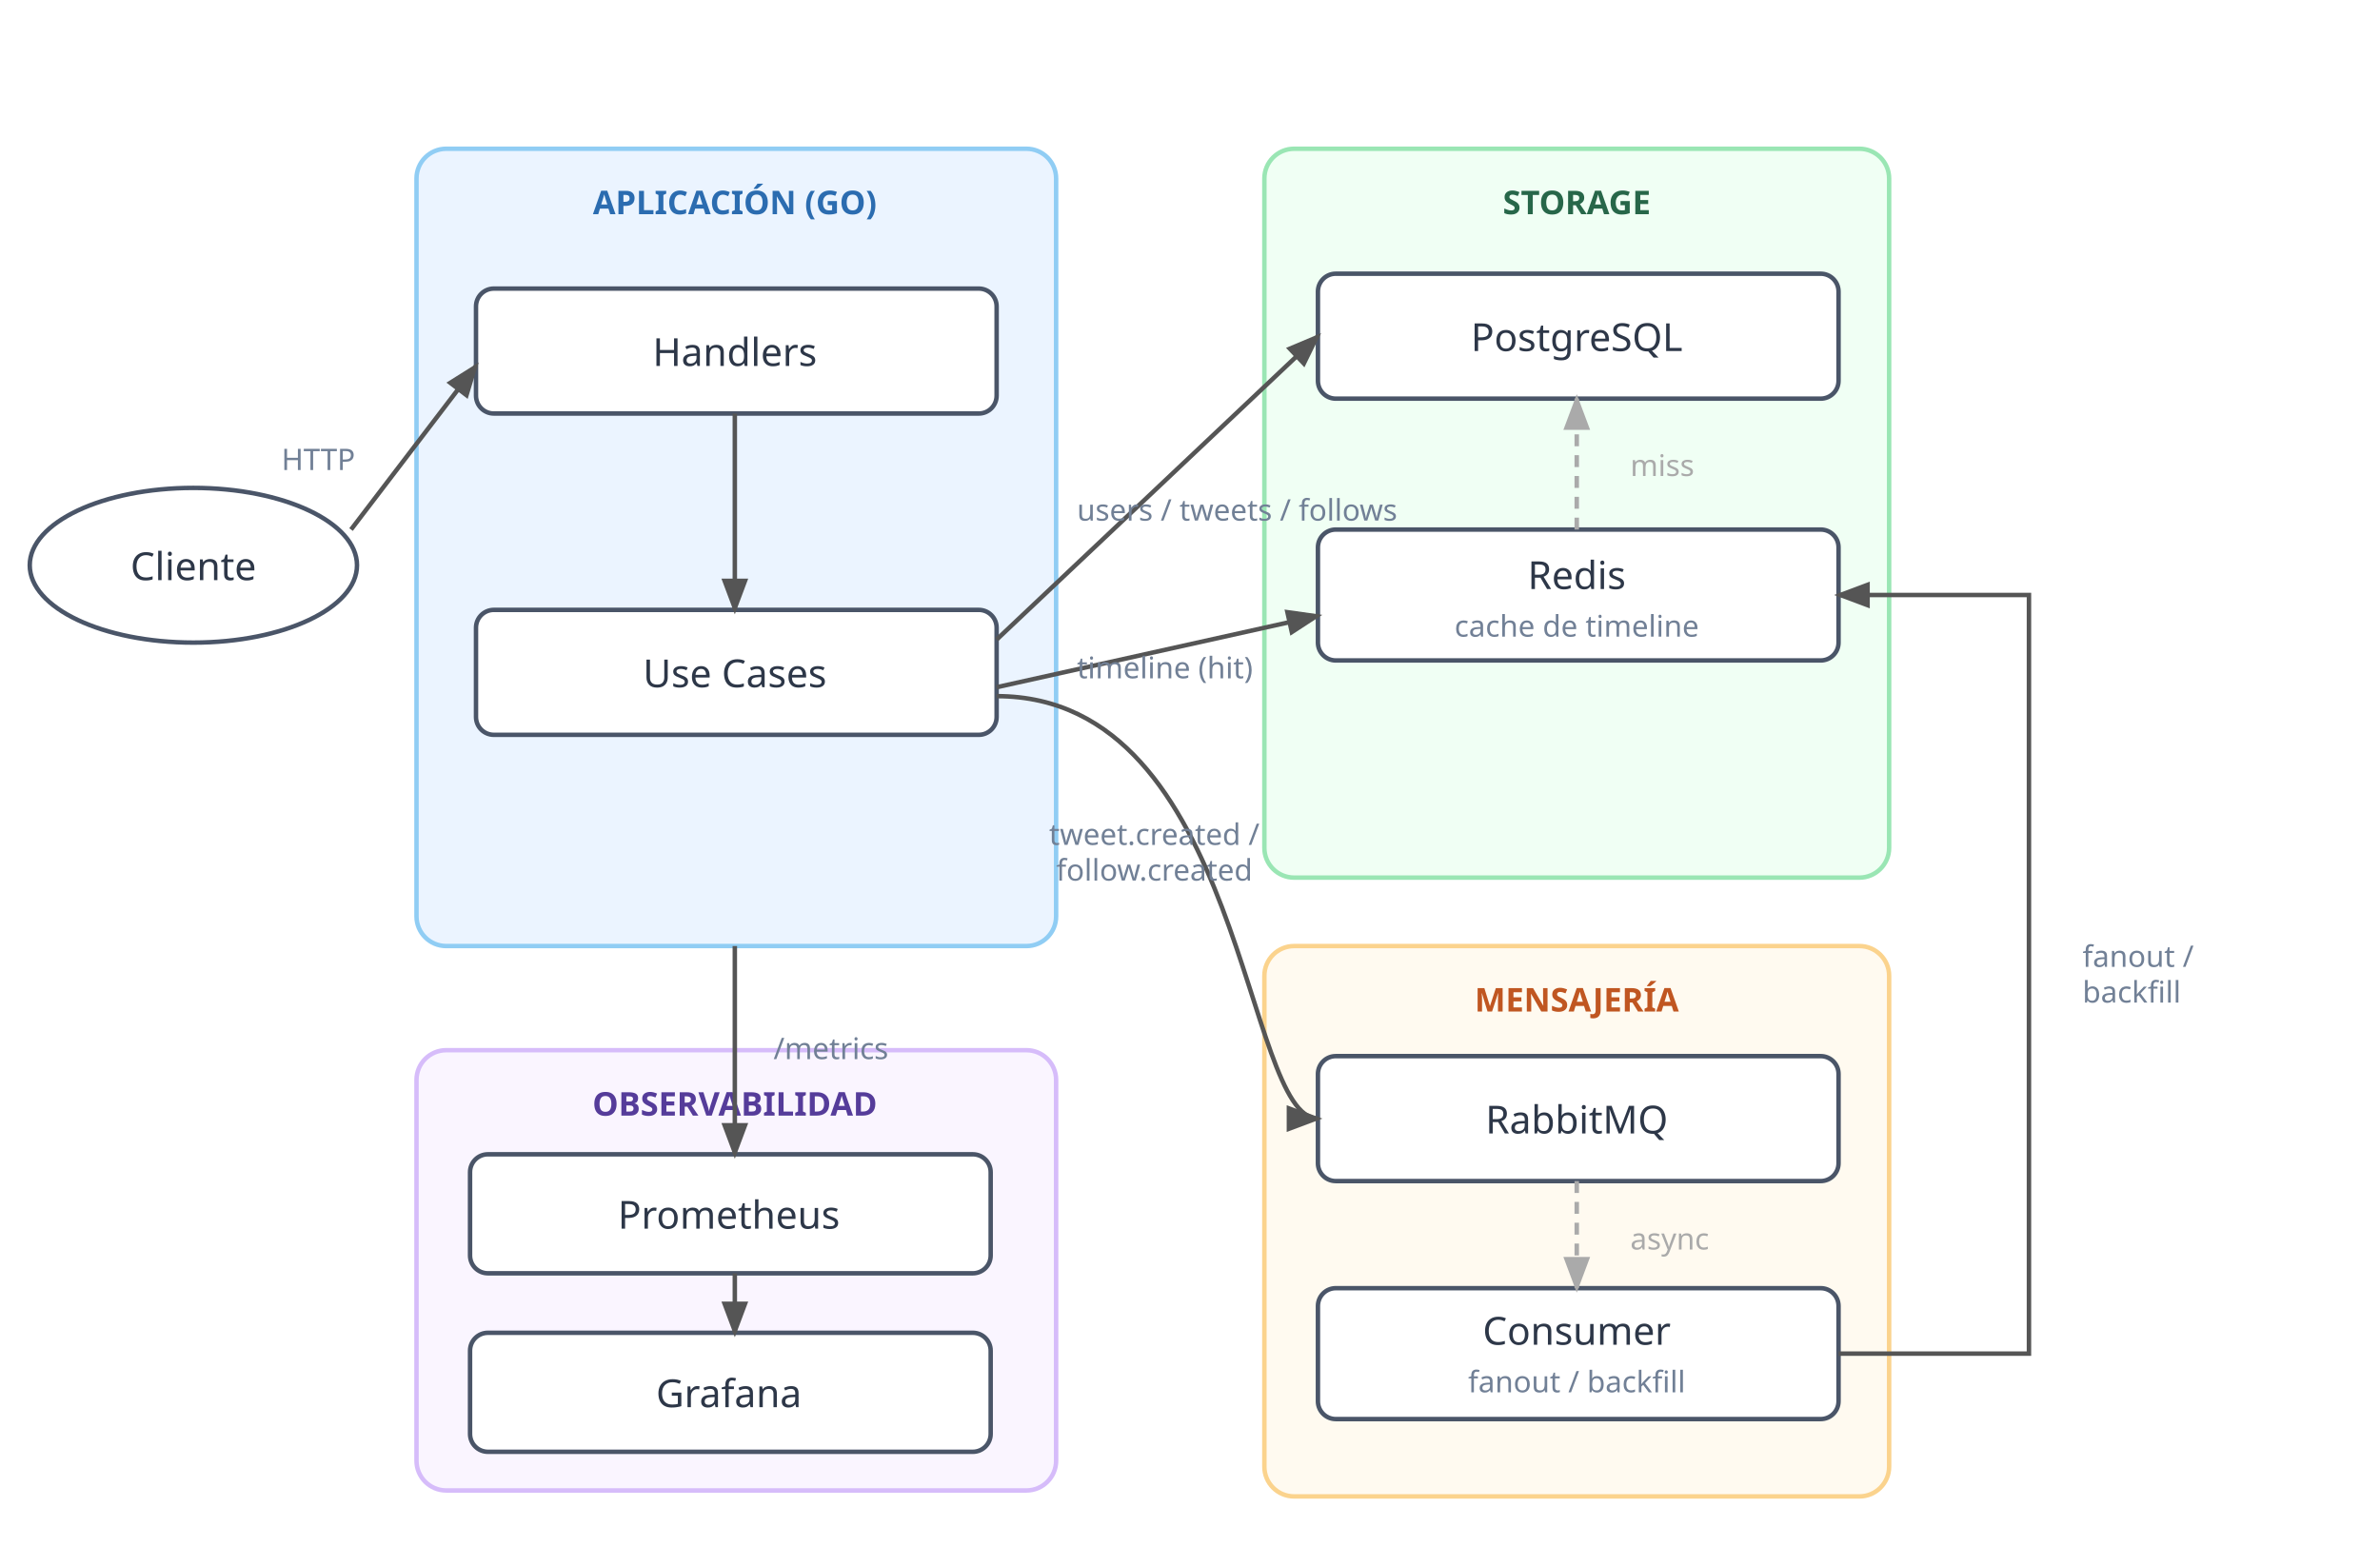
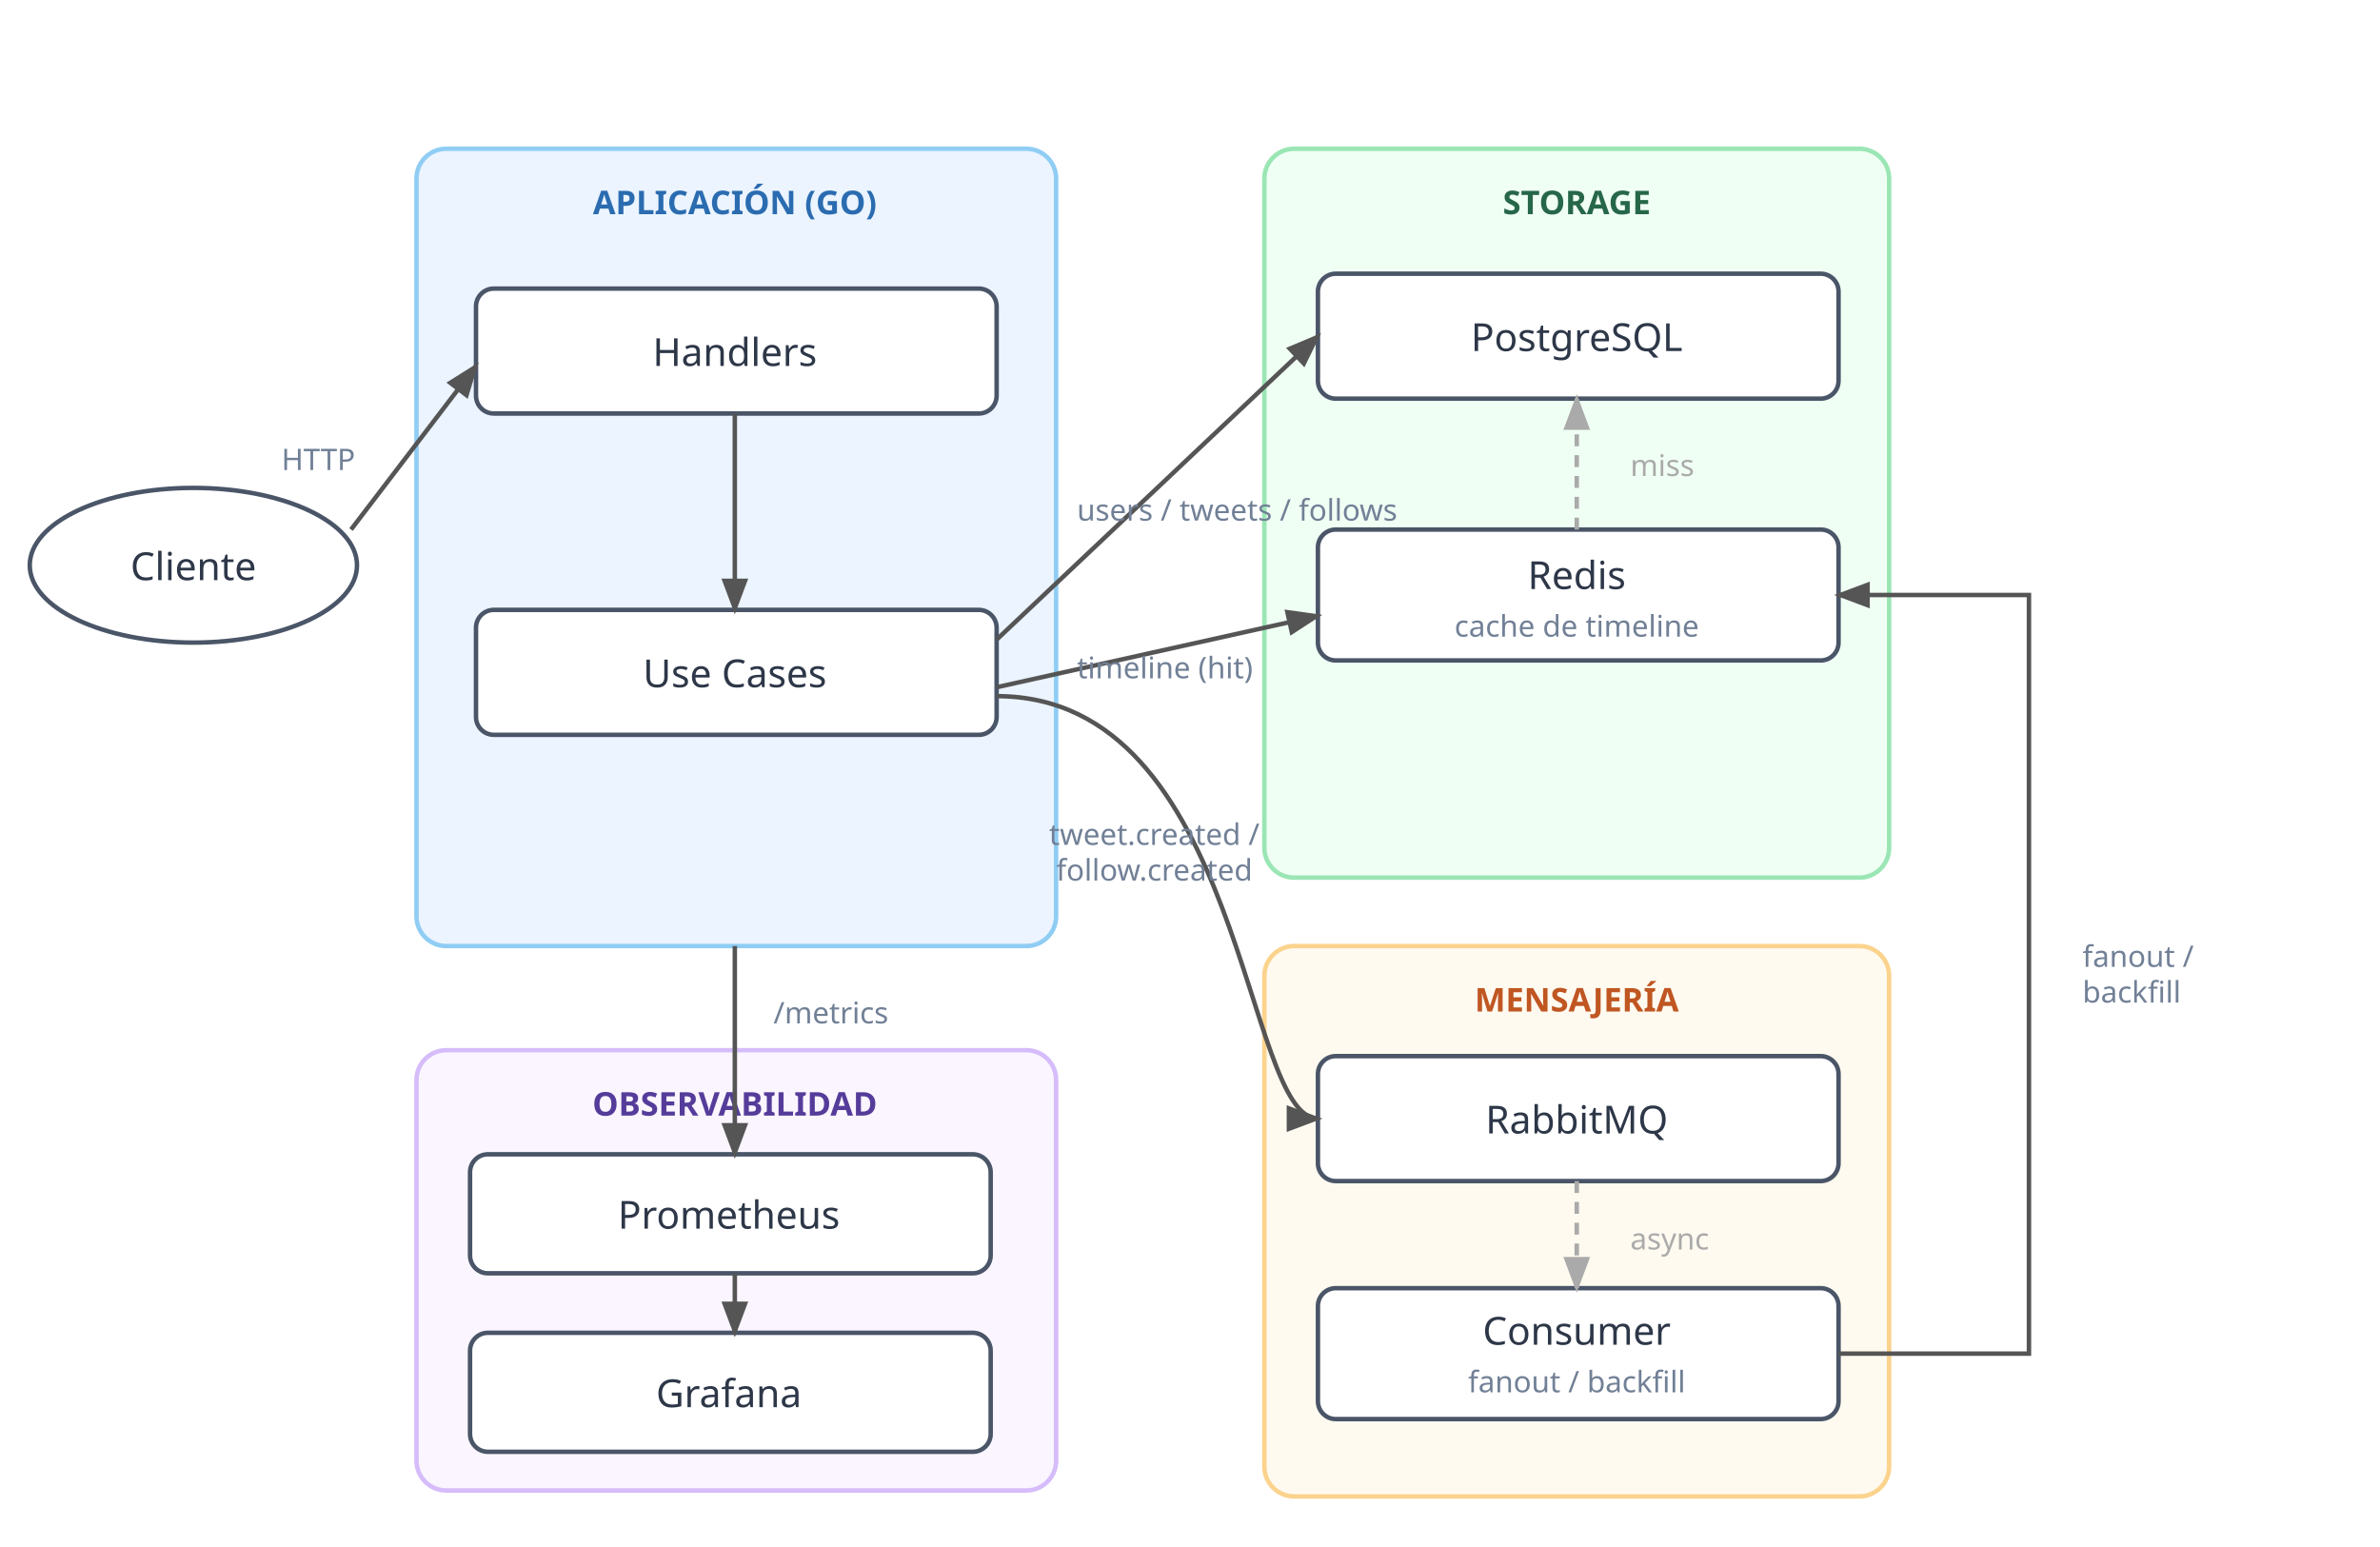
<svg xmlns="http://www.w3.org/2000/svg" viewBox="0 0 800 520" font-family="'Segoe UI', system-ui, sans-serif">
  <defs>
    <marker id="arr" markerWidth="8" markerHeight="6" refX="7" refY="3" orient="auto">
      <polygon points="0 0, 8 3, 0 6" fill="#555" />
    </marker>
    <marker id="arr-dash" markerWidth="8" markerHeight="6" refX="7" refY="3" orient="auto">
      <polygon points="0 0, 8 3, 0 6" fill="#aaa" />
    </marker>
  </defs>
  <rect width="800" height="520" fill="white" />
  <rect x="140" y="50" width="215" height="268" rx="10" fill="#EBF4FF" stroke="#90CDF4" stroke-width="1.5" />
  <text x="247" y="72" text-anchor="middle" font-size="11" font-weight="600" fill="#2B6CB0">APLICACIÓN (GO)</text>
  <rect x="425" y="50" width="210" height="245" rx="10" fill="#F0FFF4" stroke="#9AE6B4" stroke-width="1.5" />
  <text x="530" y="72" text-anchor="middle" font-size="11" font-weight="600" fill="#276749">STORAGE</text>
  <rect x="425" y="318" width="210" height="185" rx="10" fill="#FFFAF0" stroke="#FBD38D" stroke-width="1.5" />
  <text x="530" y="340" text-anchor="middle" font-size="11" font-weight="600" fill="#C05621">MENSAJERÍA</text>
  <rect x="140" y="353" width="215" height="148" rx="10" fill="#FAF5FF" stroke="#D6BCFA" stroke-width="1.5" />
  <text x="247" y="375" text-anchor="middle" font-size="11" font-weight="600" fill="#553C9A">OBSERVABILIDAD</text>
  <ellipse cx="65" cy="190" rx="55" ry="26" fill="white" stroke="#4A5568" stroke-width="1.5" />
  <text x="65" y="195" text-anchor="middle" font-size="13" fill="#2D3748">Cliente</text>
  <rect x="160" y="97" width="175" height="42" rx="6" fill="white" stroke="#4A5568" stroke-width="1.5" />
  <text x="247" y="123" text-anchor="middle" font-size="13" fill="#2D3748">Handlers</text>
  <rect x="160" y="205" width="175" height="42" rx="6" fill="white" stroke="#4A5568" stroke-width="1.5" />
  <text x="247" y="231" text-anchor="middle" font-size="13" fill="#2D3748">Use Cases</text>
  <rect x="443" y="92" width="175" height="42" rx="6" fill="white" stroke="#4A5568" stroke-width="1.5" />
  <text x="530" y="118" text-anchor="middle" font-size="13" fill="#2D3748">PostgreSQL</text>
  <rect x="443" y="178" width="175" height="44" rx="6" fill="white" stroke="#4A5568" stroke-width="1.5" />
  <text x="530" y="198" text-anchor="middle" font-size="13" fill="#2D3748">Redis</text>
  <text x="530" y="214" text-anchor="middle" font-size="10" fill="#718096">cache de timeline</text>
  <rect x="443" y="355" width="175" height="42" rx="6" fill="white" stroke="#4A5568" stroke-width="1.5" />
  <text x="530" y="381" text-anchor="middle" font-size="13" fill="#2D3748">RabbitMQ</text>
  <rect x="443" y="433" width="175" height="44" rx="6" fill="white" stroke="#4A5568" stroke-width="1.5" />
  <text x="530" y="452" text-anchor="middle" font-size="13" fill="#2D3748">Consumer</text>
  <text x="530" y="468" text-anchor="middle" font-size="10" fill="#718096">fanout / backfill</text>
  <rect x="158" y="388" width="175" height="40" rx="6" fill="white" stroke="#4A5568" stroke-width="1.5" />
  <text x="245" y="413" text-anchor="middle" font-size="13" fill="#2D3748">Prometheus</text>
  <rect x="158" y="448" width="175" height="40" rx="6" fill="white" stroke="#4A5568" stroke-width="1.5" />
  <text x="245" y="473" text-anchor="middle" font-size="13" fill="#2D3748">Grafana</text>
  <line x1="118" y1="178" x2="160" y2="123" stroke="#555" stroke-width="1.5" marker-end="url(#arr)" />
  <text x="107" y="158" font-size="10" fill="#718096" text-anchor="middle">HTTP</text>
  <line x1="247" y1="139" x2="247" y2="205" stroke="#555" stroke-width="1.5" marker-end="url(#arr)" />
  <line x1="335" y1="215" x2="443" y2="113" stroke="#555" stroke-width="1.5" marker-end="url(#arr)" />
  <text x="362" y="175" font-size="10" fill="#718096">users / tweets / follows</text>
  <line x1="335" y1="231" x2="443" y2="207" stroke="#555" stroke-width="1.5" marker-end="url(#arr)" />
  <text x="362" y="228" font-size="10" fill="#718096">timeline (hit)</text>
  <line x1="530" y1="178" x2="530" y2="134" stroke="#aaa" stroke-width="1.5" stroke-dasharray="4,3" marker-end="url(#arr-dash)" />
  <text x="548" y="160" font-size="10" fill="#aaa">miss</text>
  <path d="M335 234 C418 234 418 376 443 376" stroke="#555" stroke-width="1.5" fill="none" marker-end="url(#arr)" />
  <text x="388" y="284" font-size="10" fill="#718096" text-anchor="middle">tweet.created /</text>
  <text x="388" y="296" font-size="10" fill="#718096" text-anchor="middle">follow.created</text>
  <line x1="530" y1="397" x2="530" y2="433" stroke="#aaa" stroke-width="1.5" stroke-dasharray="4,3" marker-end="url(#arr-dash)" />
  <text x="548" y="420" font-size="10" fill="#aaa">async</text>
  <path d="M618 455 L682 455 L682 200 L618 200" stroke="#555" stroke-width="1.5" fill="none" marker-end="url(#arr)" />
  <text x="700" y="325" font-size="10" fill="#718096">fanout /</text>
  <text x="700" y="337" font-size="10" fill="#718096">backfill</text>
  <line x1="247" y1="318" x2="247" y2="388" stroke="#555" stroke-width="1.5" marker-end="url(#arr)" />
-   <text x="260" y="356" font-size="10" fill="#718096">/metrics</text>
+   <text x="260" y="344" font-size="10" fill="#718096">/metrics</text>
  <line x1="247" y1="428" x2="247" y2="448" stroke="#555" stroke-width="1.5" marker-end="url(#arr)" />
</svg>
